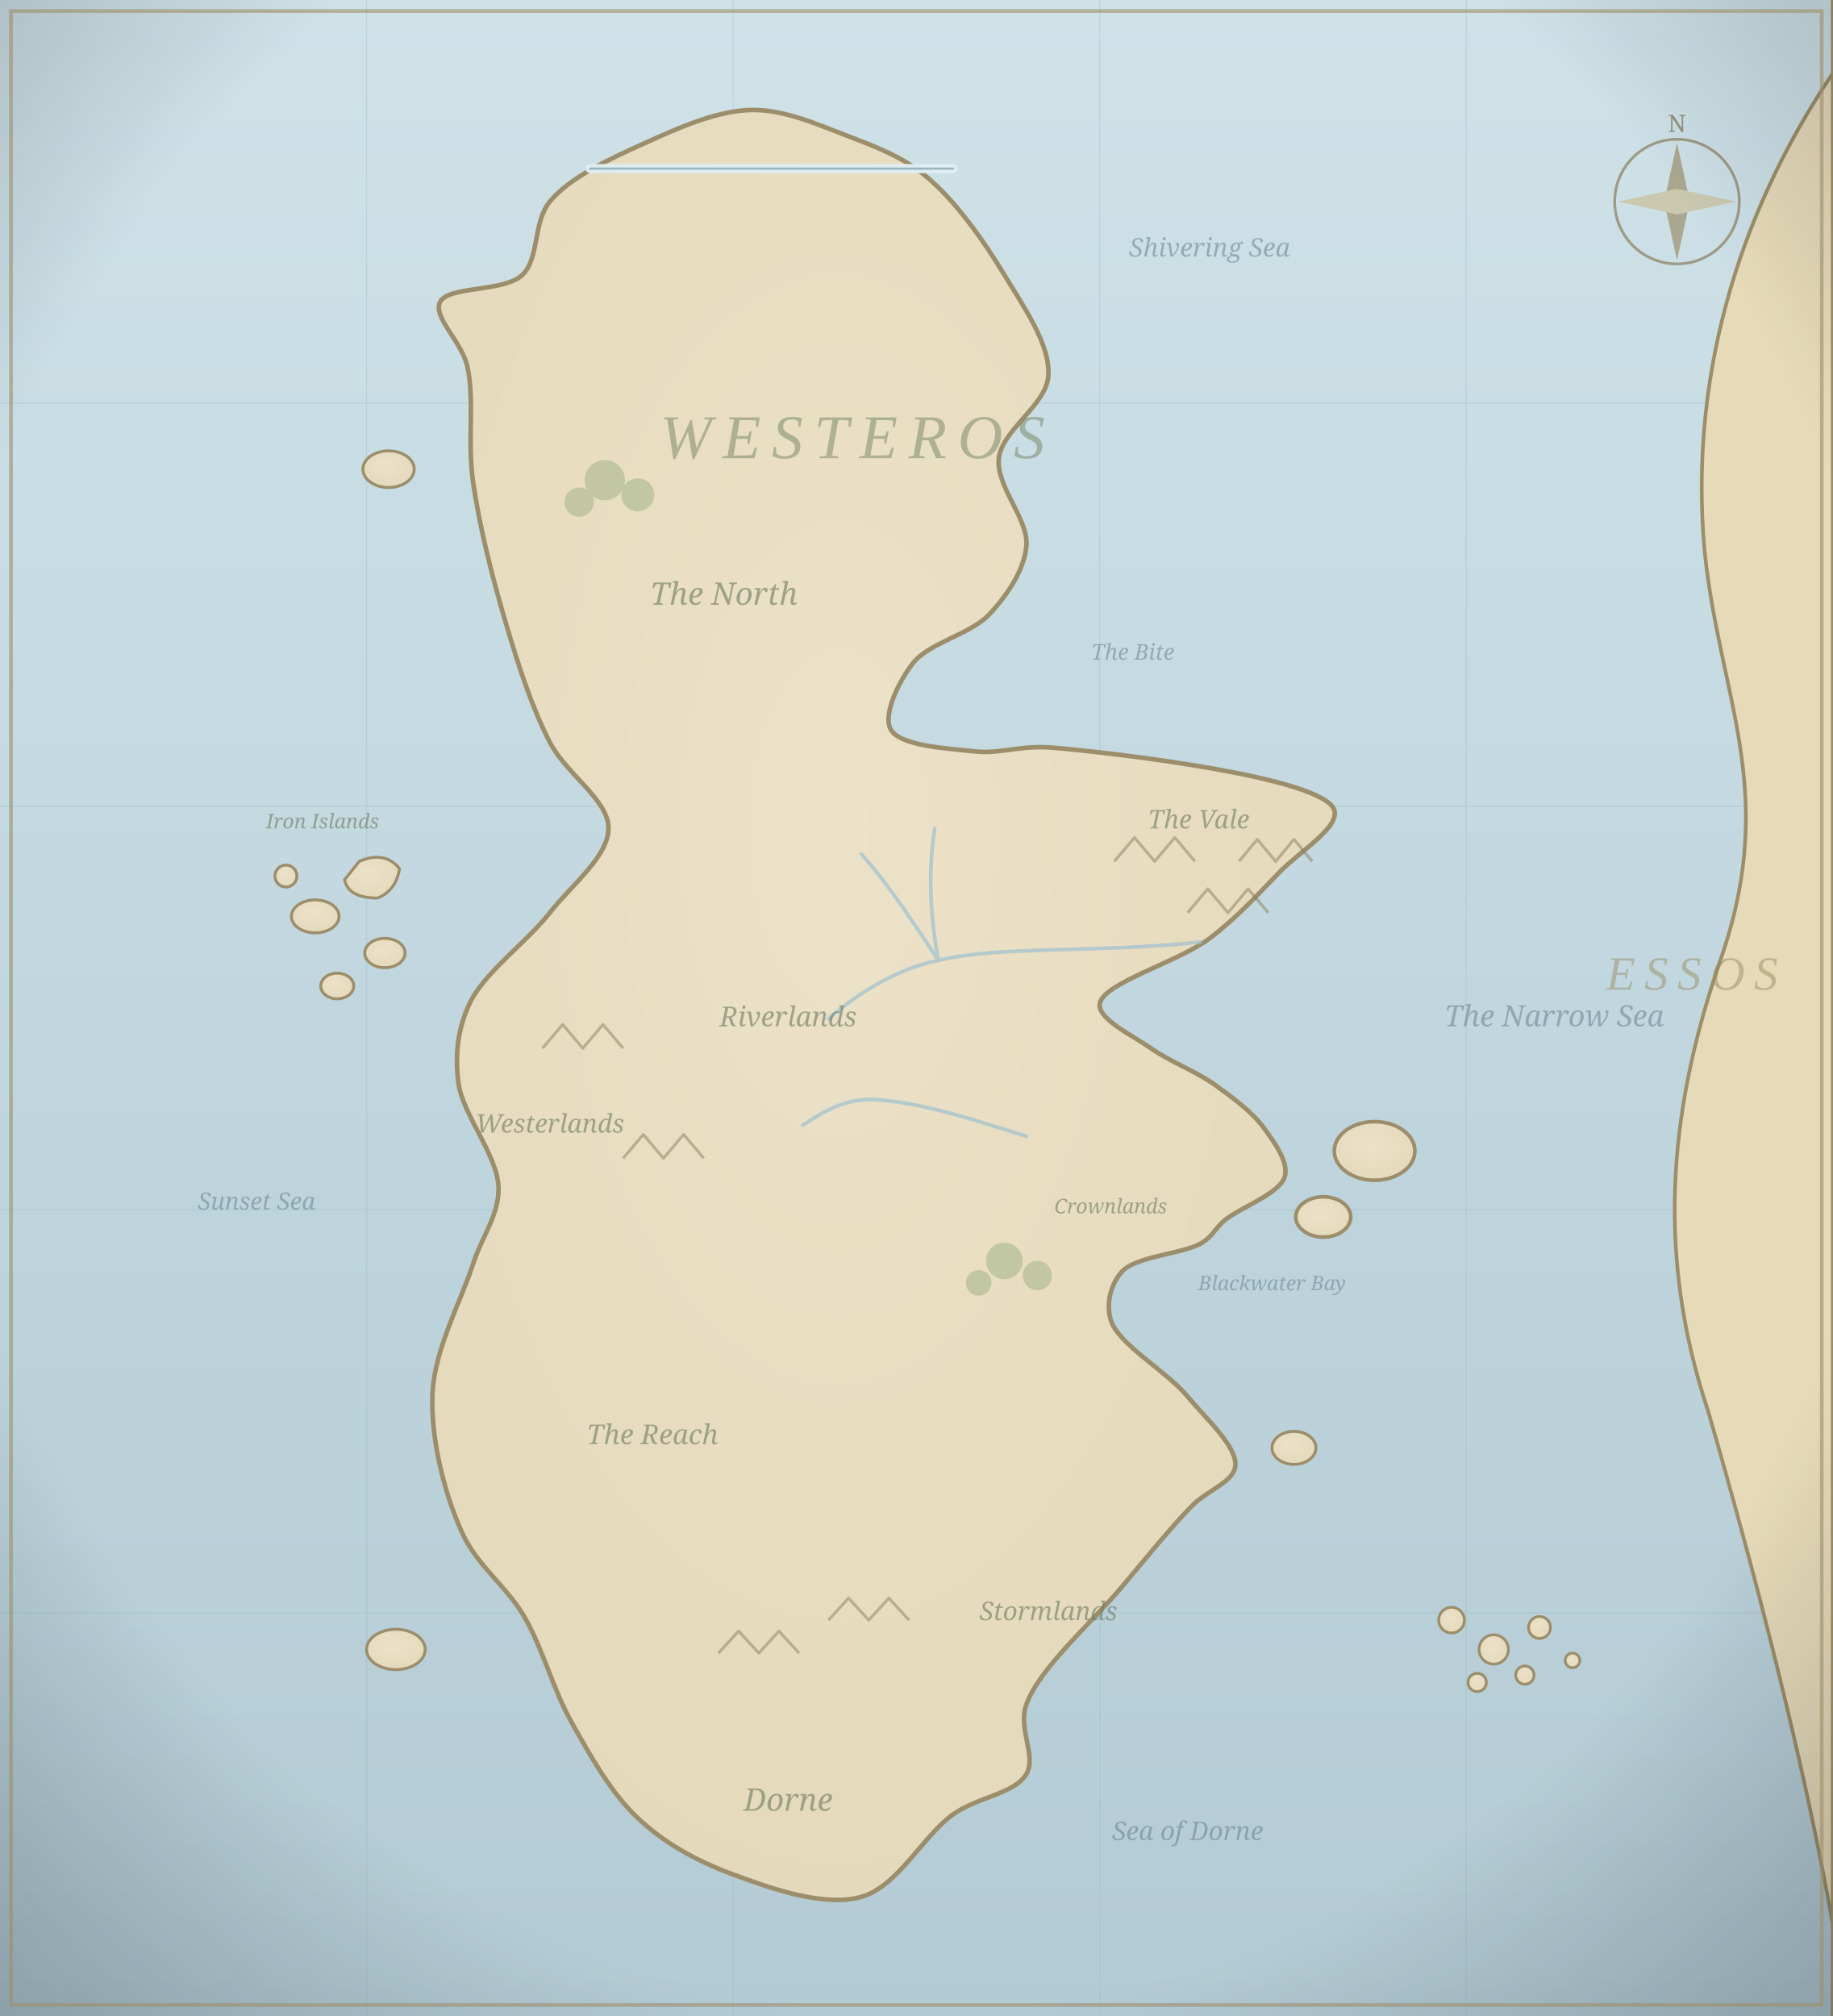
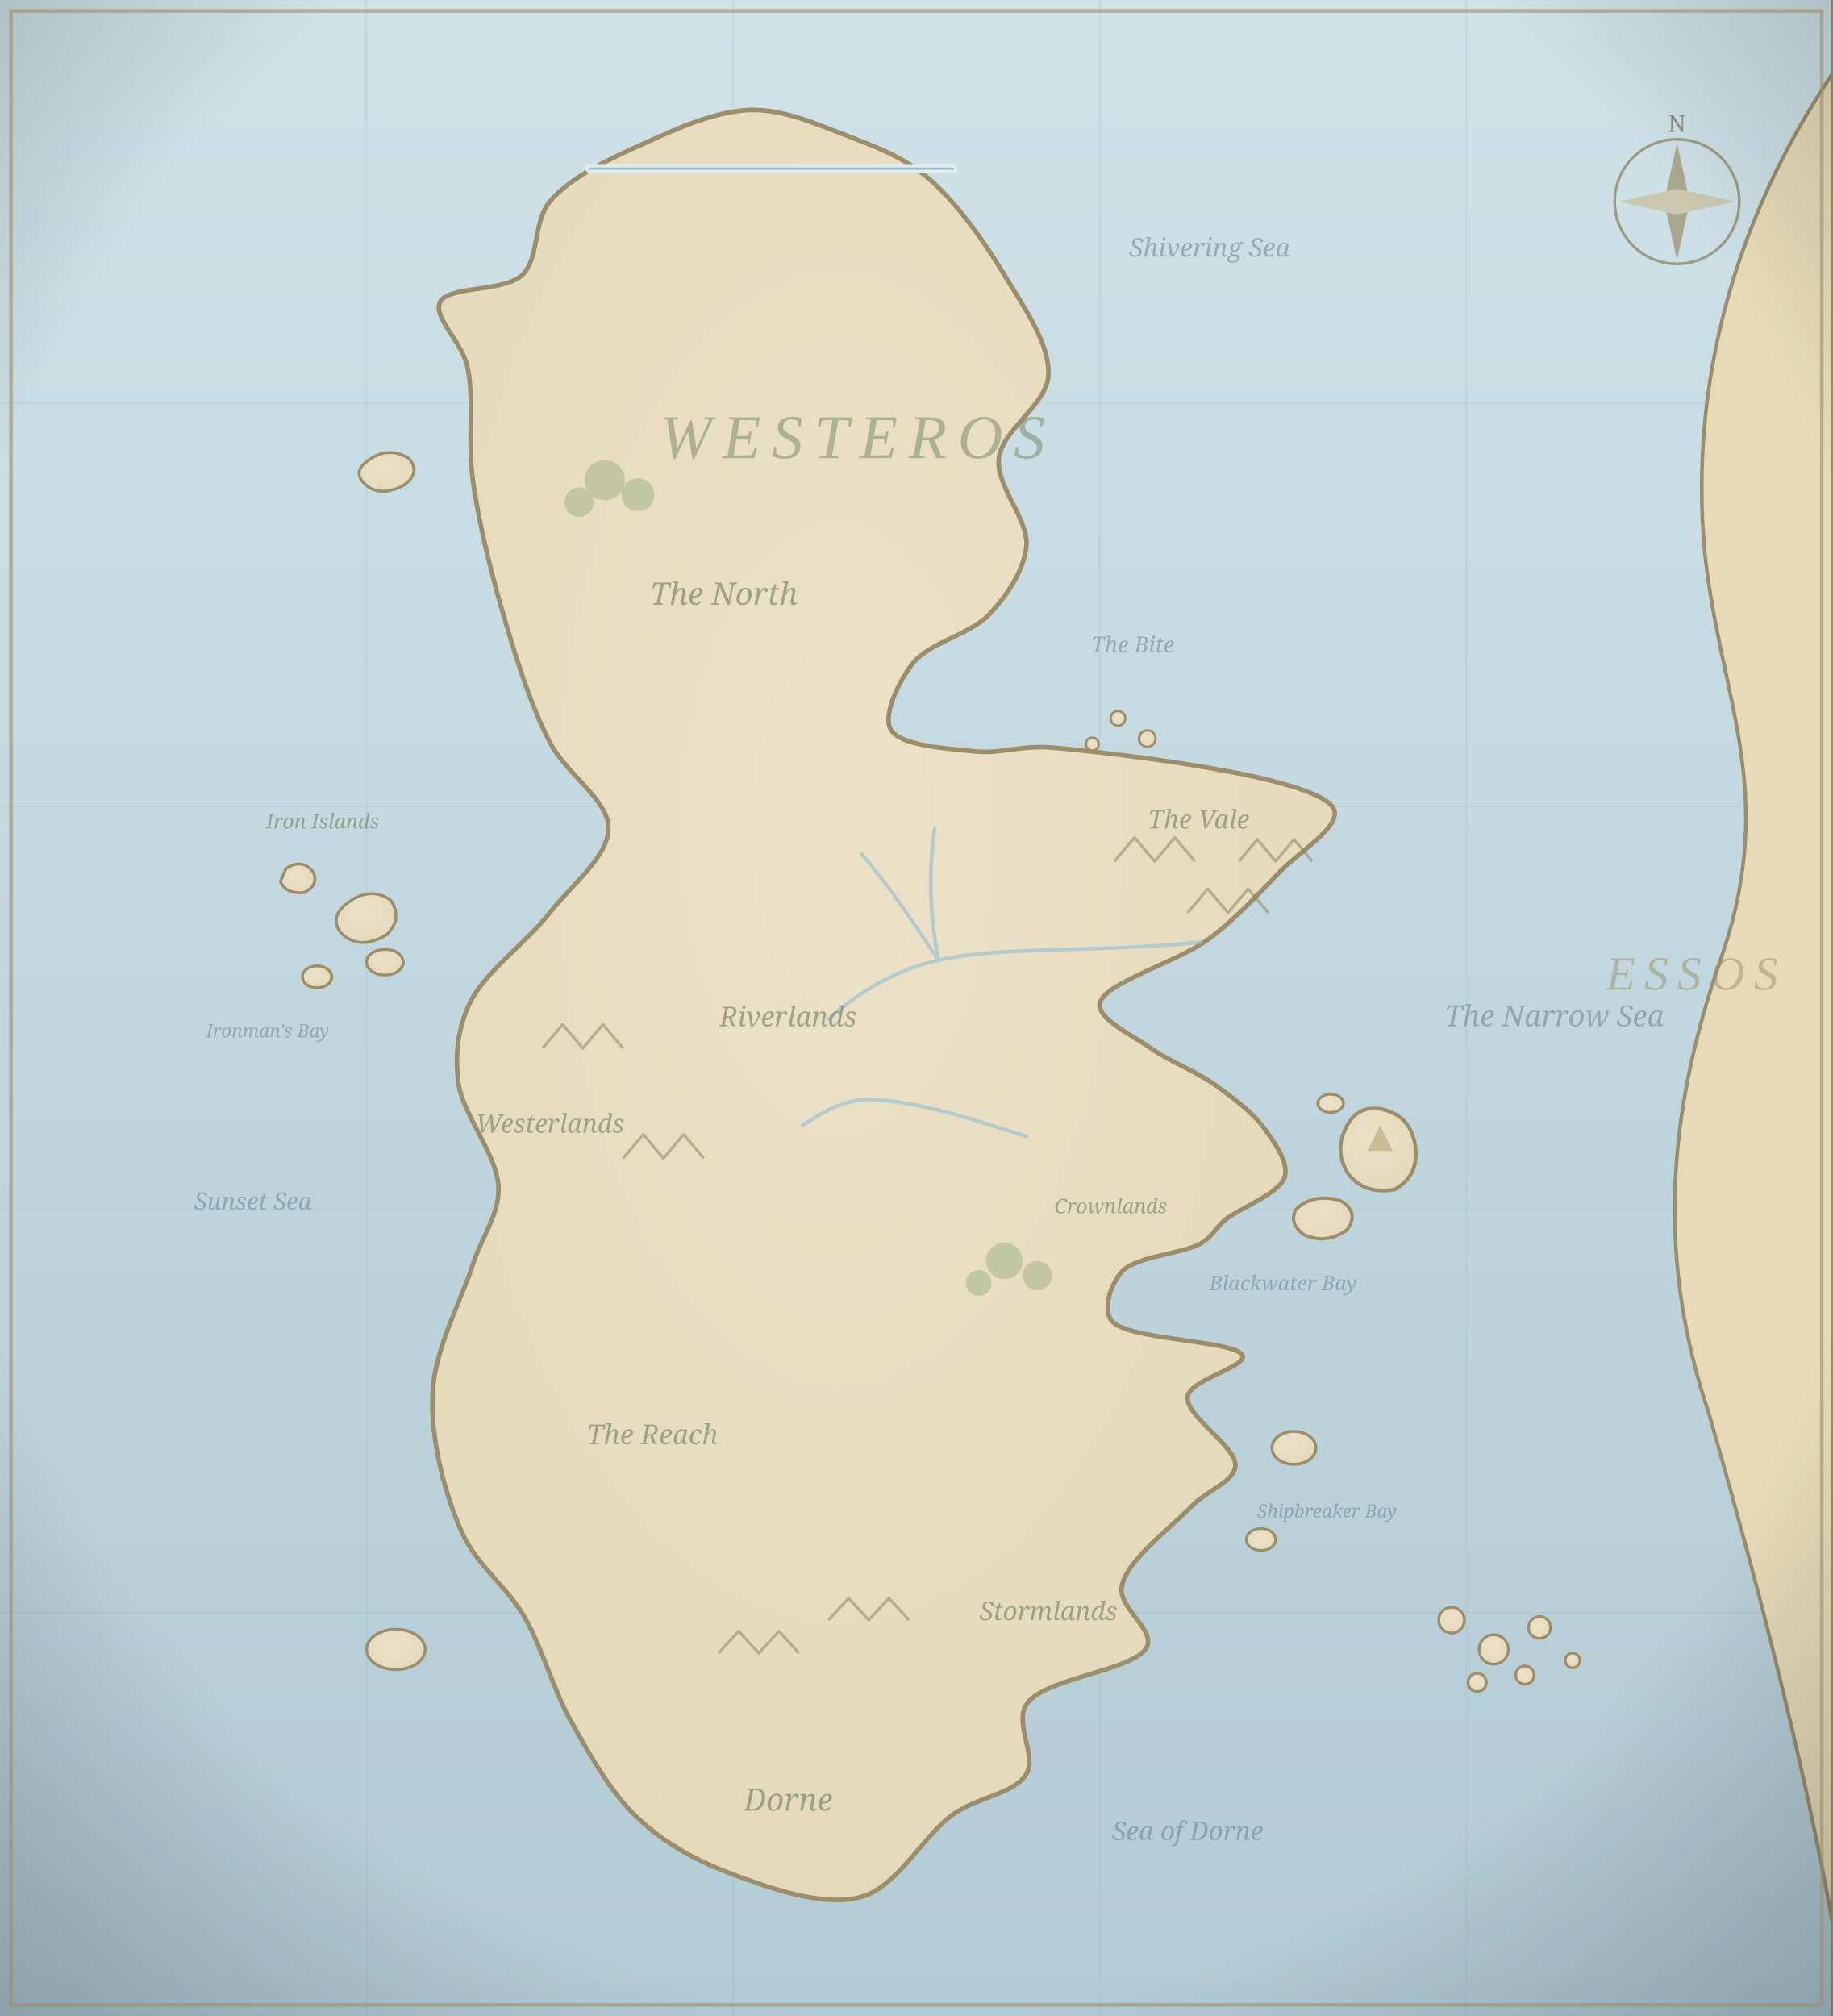
<svg xmlns="http://www.w3.org/2000/svg" width="1000" height="1100" viewBox="0 0 1000 1100">
  <defs>
    <linearGradient id="sea" x1="0" y1="0" x2="0" y2="1">
      <stop offset="0" stop-color="#cfe2e8" />
      <stop offset="1" stop-color="#b3cbd5" />
    </linearGradient>
    <radialGradient id="land" cx="0.45" cy="0.4" r="0.9">
      <stop offset="0" stop-color="#ece2c8" />
      <stop offset="1" stop-color="#e2d5b6" />
    </radialGradient>
    <radialGradient id="vignette" cx="0.5" cy="0.45" r="0.8">
      <stop offset="0.68" stop-color="#000000" stop-opacity="0" />
      <stop offset="1" stop-color="#1d2a33" stop-opacity="0.32" />
    </radialGradient>
  </defs>
  <rect width="1000" height="1100" fill="url(#sea)" />
  <g stroke="#8fb0bd" stroke-width="0.6" opacity="0.28">
    <path d="M0 220H1000M0 440H1000M0 660H1000M0 880H1000" />
    <path d="M200 0V1100M400 0V1100M600 0V1100M800 0V1100" />
  </g>
  <path d="M1000 40 C946 120 922 210 930 300 C938 380 970 430 940 520            C912 600 902 680 932 770 C958 860 984 960 1000 1050 L1000 1100 L1000 0 Z" fill="#e6dab9" stroke="#9c8e6a" stroke-width="2" />
-   <path d="M255 200 C251.9 186.3 236.3 173.3 240 165 C244.1 155.8 275 159.6 285 150 C294.5 140.8 290.7 121.3 300 110 C311.1 96.5 333.6 86.3 352 78 C370.3 69.7 391.1 60.4 410 60 C427.8 59.7 445.8 67.8 462 74 C477.3 79.9 491.7 85.1 505 96 C520.9 109 536.6 131.1 548 150 C558.6 167.6 573.1 187.9 572 205 C571 221 546.9 234.3 545 250 C543.2 265.3 561.4 283.3 560 298 C558.7 311.4 549.6 324.6 540 335 C529.5 346.3 507 350.5 498 362 C490.2 372.1 481.6 390 486 398 C490.9 407 516.8 408.4 532 410 C546.5 411.5 556.4 406.4 575 408 C610.5 411.1 722.3 424.3 728 442 C731.1 451.5 708.9 464.7 698 476 C686.3 488.1 674.8 500.8 660 512 C642.9 525 601 536.6 600 548 C599.3 556.3 617.8 564.8 628 572 C638.7 579.5 652.4 584.4 663 592 C673 599.2 683.6 607 690 616 C695.7 623.9 703.2 634.2 701 642 C698.4 651.3 676.1 659.1 668 666 C662.8 670.5 661.8 674.3 656 678 C646.3 684.2 619.8 685.2 612 694 C606.1 700.7 603.4 711 606 720 C609.8 733.4 636.2 747.8 648 762 C658.4 774.5 675.2 789.5 674 800 C673 808.8 658.6 813.1 650 822 C638.5 833.9 625.5 849.9 612 866 C595.9 885.2 567 910.3 560 930 C555.2 943.4 565.8 958.2 560 968 C553.6 978.8 533.5 980.4 520 990 C503.6 1001.7 489.8 1029.4 470 1035 C449.4 1040.9 419.2 1030 398 1022 C379.1 1014.9 362.1 1005.3 348 992 C333.3 978.2 322.3 958.3 312 940 C301.6 921.6 296.3 899.7 286 882 C276.2 865.2 260.2 854.3 252 836 C242.4 814.7 234.8 784.7 236 760 C237.2 736 251.4 710.3 258 690 C263.1 674.2 272.3 663.1 272 648 C271.6 630.2 252 608 250 590 C248.3 575.1 249.7 561.7 256 548 C263.9 530.8 286.9 514.7 300 498 C312 482.7 331.9 467.4 332 452 C332.1 436.4 309 422.5 300 405 C290 385.6 282.8 362.9 276 340 C268.7 315.4 261.4 286.7 258 262 C255 240.3 259 217.4 255 200 Z" fill="url(#land)" stroke="#9c8e6a" stroke-width="2.5" stroke-linejoin="round" />
-   <g fill="url(#land)" stroke="#9c8e6a" stroke-width="1.6">
-     <path d="M196 470 q14 -6 22 4 q-2 12 -12 16 q-16 0 -18 -10 z" />
-     <ellipse cx="172" cy="500" rx="13" ry="9" />
-     <ellipse cx="210" cy="520" rx="11" ry="8" />
-     <ellipse cx="184" cy="538" rx="9" ry="7" />
-     <circle cx="156" cy="478" r="6" />
+   <path d="M255 200 C251.9 186.3 236.3 173.3 240 165 C244.1 155.8 275 159.6 285 150 C294.5 140.8 290.7 121.3 300 110 C311.1 96.5 333.6 86.3 352 78 C370.3 69.7 391.1 60.4 410 60 C427.8 59.7 445.8 67.8 462 74 C477.3 79.9 491.7 85.1 505 96 C520.9 109 536.6 131.1 548 150 C558.6 167.6 573.1 187.9 572 205 C571 221 546.9 234.3 545 250 C543.2 265.3 561.4 283.3 560 298 C558.7 311.4 549.6 324.6 540 335 C529.5 346.3 507 350.5 498 362 C490.2 372.1 481.6 390 486 398 C490.9 407 516.8 408.4 532 410 C546.5 411.5 556.4 406.4 575 408 C610.5 411.1 722.3 424.3 728 442 C731.1 451.5 708.9 464.7 698 476 C686.3 488.1 674.8 500.8 660 512 C642.9 525 601 536.6 600 548 C599.3 556.3 617.8 564.8 628 572 C638.7 579.5 652.4 584.4 663 592 C673 599.2 683.6 607 690 616 C695.7 623.9 703.2 634.2 701 642 C698.4 651.3 676.1 659.1 668 666 C662.8 670.5 661.8 674.3 656 678 C646.3 684.2 619.8 685.2 612 694 C606.1 700.7 601.9 713.1 606 720 C612.9 731.6 676.4 731.1 678 740 C679.1 746.2 649.6 752.7 648 762 C646.2 772.3 675.2 789.5 674 800 C673 808.8 658.6 813.1 650 822 C638.5 833.9 614.1 851.8 612 866 C610.3 877 629.4 888.7 626 898 C621 911.5 569.2 915.3 560 930 C553.4 940.6 565.8 958.2 560 968 C553.6 978.8 533.5 980.4 520 990 C503.6 1001.7 489.8 1029.4 470 1035 C449.4 1040.9 419.2 1030 398 1022 C379.1 1014.9 362.1 1005.3 348 992 C333.3 978.2 322.3 958.3 312 940 C301.6 921.6 296.3 899.7 286 882 C276.2 865.2 260.2 854.3 252 836 C242.4 814.7 234.8 784.7 236 760 C237.2 736 251.4 710.3 258 690 C263.1 674.2 272.3 663.1 272 648 C271.6 630.2 252 608 250 590 C248.3 575.1 249.7 561.7 256 548 C263.9 530.8 286.9 514.7 300 498 C312 482.7 331.9 467.4 332 452 C332.1 436.4 309 422.5 300 405 C290 385.6 282.8 362.9 276 340 C268.7 315.4 261.4 286.7 258 262 C255 240.3 259 217.4 255 200 Z" fill="url(#land)" stroke="#9c8e6a" stroke-width="2.5" stroke-linejoin="round" />
+   <g fill="url(#land)" stroke="#9c8e6a" stroke-width="1.6" stroke-linejoin="round">
+     <path d="M188 494 q13 -11 25 -3 q7 10 -2 19 q-15 9 -25 -1 q-6 -8 2 -15 z" />
+     <path d="M156 474 q9 -6 15 2 q3 7 -5 11 q-10 1 -13 -6 z" />
+     <ellipse cx="210" cy="525" rx="10" ry="7" />
+     <ellipse cx="173" cy="533" rx="8" ry="6" />
  </g>
-   <ellipse cx="212" cy="256" rx="14" ry="10" fill="url(#land)" stroke="#9c8e6a" stroke-width="1.6" />
+   <path d="M200 252 q11 -9 23 -2 q7 8 -3 15 q-14 7 -22 -2 q-5 -6 2 -11 z" fill="url(#land)" stroke="#9c8e6a" stroke-width="1.6" stroke-linejoin="round" />
+   <g fill="url(#land)" stroke="#9c8e6a" stroke-width="1.3">
+     <circle cx="610" cy="392" r="4" />
+     <circle cx="626" cy="403" r="4.5" />
+     <circle cx="596" cy="406" r="3.5" />
+   </g>
  <ellipse cx="216" cy="900" rx="16" ry="11" fill="url(#land)" stroke="#9c8e6a" stroke-width="1.6" />
  <ellipse cx="706" cy="790" rx="12" ry="9" fill="url(#land)" stroke="#9c8e6a" stroke-width="1.6" />
-   <ellipse cx="750" cy="628" rx="22" ry="16" fill="url(#land)" stroke="#9c8e6a" stroke-width="2" />
-   <ellipse cx="722" cy="664" rx="15" ry="11" fill="url(#land)" stroke="#9c8e6a" stroke-width="2" />
+   <ellipse cx="688" cy="840" rx="8" ry="6" fill="url(#land)" stroke="#9c8e6a" stroke-width="1.5" />
+   <ellipse cx="726" cy="602" rx="7" ry="5" fill="url(#land)" stroke="#9c8e6a" stroke-width="1.5" />
+   <path d="M734 616 Q740 603 753 605 Q769 608 772 624 Q775 641 761 649 Q745 652 736 641 Q728 629 734 616 Z" fill="url(#land)" stroke="#9c8e6a" stroke-width="2" stroke-linejoin="round" />
+   <path d="M746 628 l7 -14 7 14 z" fill="#b9a981" opacity="0.65" />
+   <path d="M707 660 Q716 651 731 655 Q742 661 735 671 Q724 679 712 674 Q703 668 707 660 Z" fill="url(#land)" stroke="#9c8e6a" stroke-width="1.8" stroke-linejoin="round" />
  <g fill="url(#land)" stroke="#9c8e6a" stroke-width="1.5">
    <circle cx="792" cy="884" r="7" />
    <circle cx="815" cy="900" r="8" />
    <circle cx="840" cy="888" r="6" />
    <circle cx="832" cy="914" r="5" />
    <circle cx="806" cy="918" r="5" />
    <circle cx="858" cy="906" r="4" />
  </g>
  <g fill="none" stroke="#9cc0cf" stroke-width="2" opacity="0.7" stroke-linecap="round" stroke-linejoin="round">
    <path d="M655 514 C600 520 545 516 512 524 C492 528 470 540 452 556" />
    <path d="M512 524 C500 506 486 484 470 466" />
    <path d="M512 524 C508 502 506 478 510 452" />
    <path d="M560 620 C534 612 506 602 478 600 C462 599 450 606 438 614" />
  </g>
  <g stroke="#8a7d5c" stroke-width="1.6" fill="none" opacity="0.5" stroke-linejoin="round">
    <path d="M608 470l11-13 11 13 11-13 11 13" />
    <path d="M648 498l11-13 11 13 11-13 11 13" />
    <path d="M676 470l10-12 10 12 10-12 10 12" />
    <path d="M296 572l11-13 11 13 11-13 11 13" />
    <path d="M340 632l11-13 11 13 11-13 11 13" />
    <path d="M392 902l11-12 11 12 11-12 11 12" />
    <path d="M452 884l11-12 11 12 11-12 11 12" />
  </g>
  <g fill="#9bb083" opacity="0.5">
    <circle cx="330" cy="262" r="11" />
    <circle cx="348" cy="270" r="9" />
    <circle cx="316" cy="274" r="8" />
    <circle cx="548" cy="688" r="10" />
    <circle cx="566" cy="696" r="8" />
    <circle cx="534" cy="700" r="7" />
  </g>
  <line x1="322" y1="92" x2="520" y2="92" stroke="#dfeef2" stroke-width="5" stroke-linecap="round" opacity="0.95" />
  <line x1="322" y1="92" x2="520" y2="92" stroke="#9bb6bf" stroke-width="1.2" stroke-linecap="round" />
  <g fill="#7c8a6e" font-family="Georgia, 'Times New Roman', serif" font-style="italic">
    <text x="360" y="250" font-size="34" letter-spacing="6" opacity="0.55">WESTEROS</text>
    <text x="970" y="540" font-size="26" letter-spacing="5" text-anchor="end" fill="#9a8d63" opacity="0.5">ESSOS</text>
  </g>
  <g fill="#6f7d63" font-family="Georgia, serif" font-style="italic" opacity="0.62" text-anchor="middle">
    <text x="395" y="330" font-size="17">The North</text>
    <text x="654" y="452" font-size="14">The Vale</text>
    <text x="430" y="560" font-size="15">Riverlands</text>
    <text x="300" y="618" font-size="14">Westerlands</text>
    <text x="356" y="788" font-size="15">The Reach</text>
    <text x="606" y="662" font-size="11">Crownlands</text>
    <text x="572" y="884" font-size="14">Stormlands</text>
    <text x="430" y="988" font-size="17">Dorne</text>
    <text x="176" y="452" font-size="11">Iron Islands</text>
  </g>
  <g fill="#5f7a86" font-family="Georgia, serif" font-style="italic" opacity="0.5" text-anchor="middle">
    <text x="848" y="560" font-size="16">The Narrow Sea</text>
    <text x="660" y="140" font-size="14">Shivering Sea</text>
-     <text x="140" y="660" font-size="13">Sunset Sea</text>
-     <text x="618" y="360" font-size="12">The Bite</text>
-     <text x="694" y="704" font-size="11">Blackwater Bay</text>
+     <text x="138" y="660" font-size="13">Sunset Sea</text>
+     <text x="618" y="356" font-size="12">The Bite</text>
+     <text x="700" y="704" font-size="11">Blackwater Bay</text>
    <text x="648" y="1004" font-size="14">Sea of Dorne</text>
+     <text x="146" y="566" font-size="10">Ironman's Bay</text>
+     <text x="724" y="828" font-size="10">Shipbreaker Bay</text>
  </g>
  <g transform="translate(915 110)" opacity="0.7">
    <circle r="34" fill="none" stroke="#8a7d5c" stroke-width="1.5" />
    <path d="M0 -32 L7 0 L0 32 L-7 0 Z" fill="#9c8e6a" />
    <path d="M-32 0 L0 7 L32 0 L0 -7 Z" fill="#c9bd97" />
    <text x="0" y="-38" text-anchor="middle" font-family="Georgia, serif" font-size="13" fill="#7c7152">N</text>
  </g>
  <rect width="1000" height="1100" fill="url(#vignette)" />
  <rect x="6" y="6" width="988" height="1088" fill="none" stroke="#9c8e6a" stroke-width="2" opacity="0.6" />
</svg>
